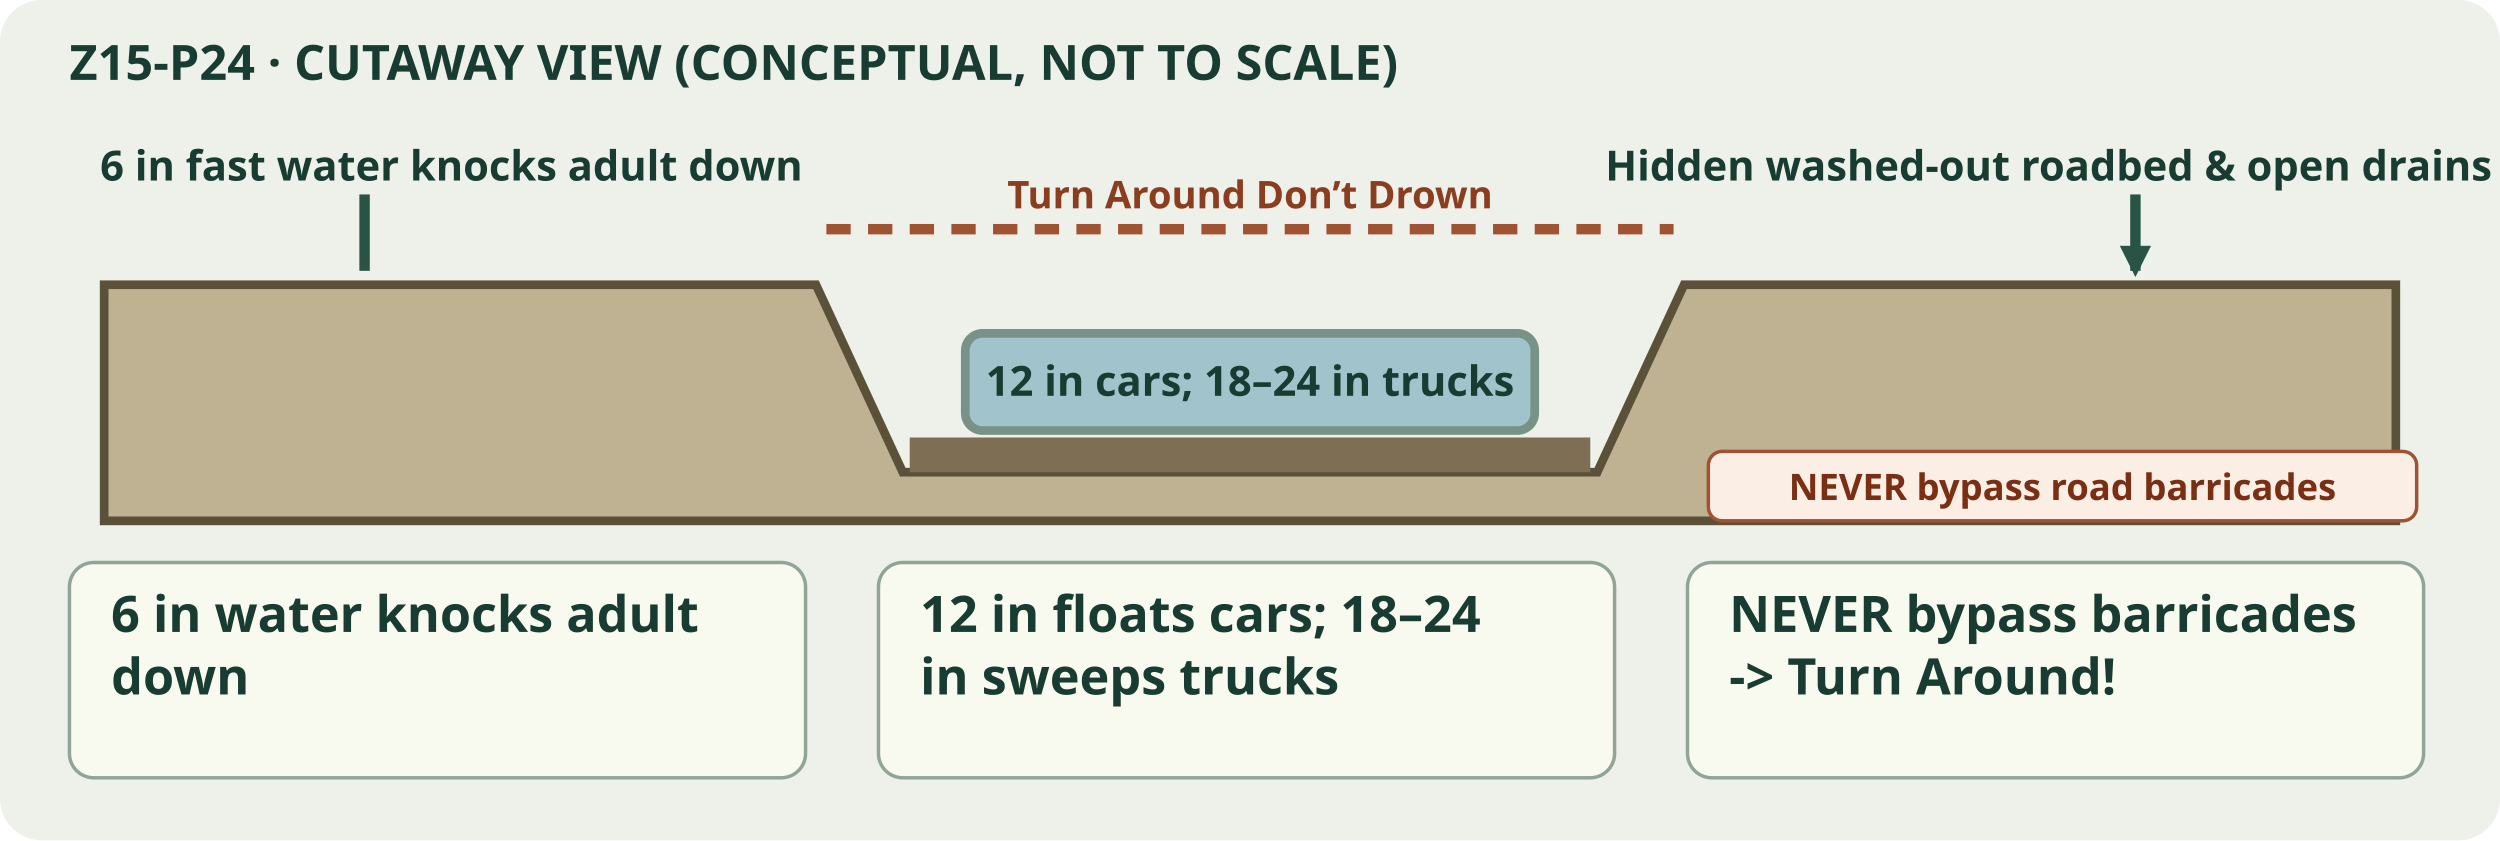
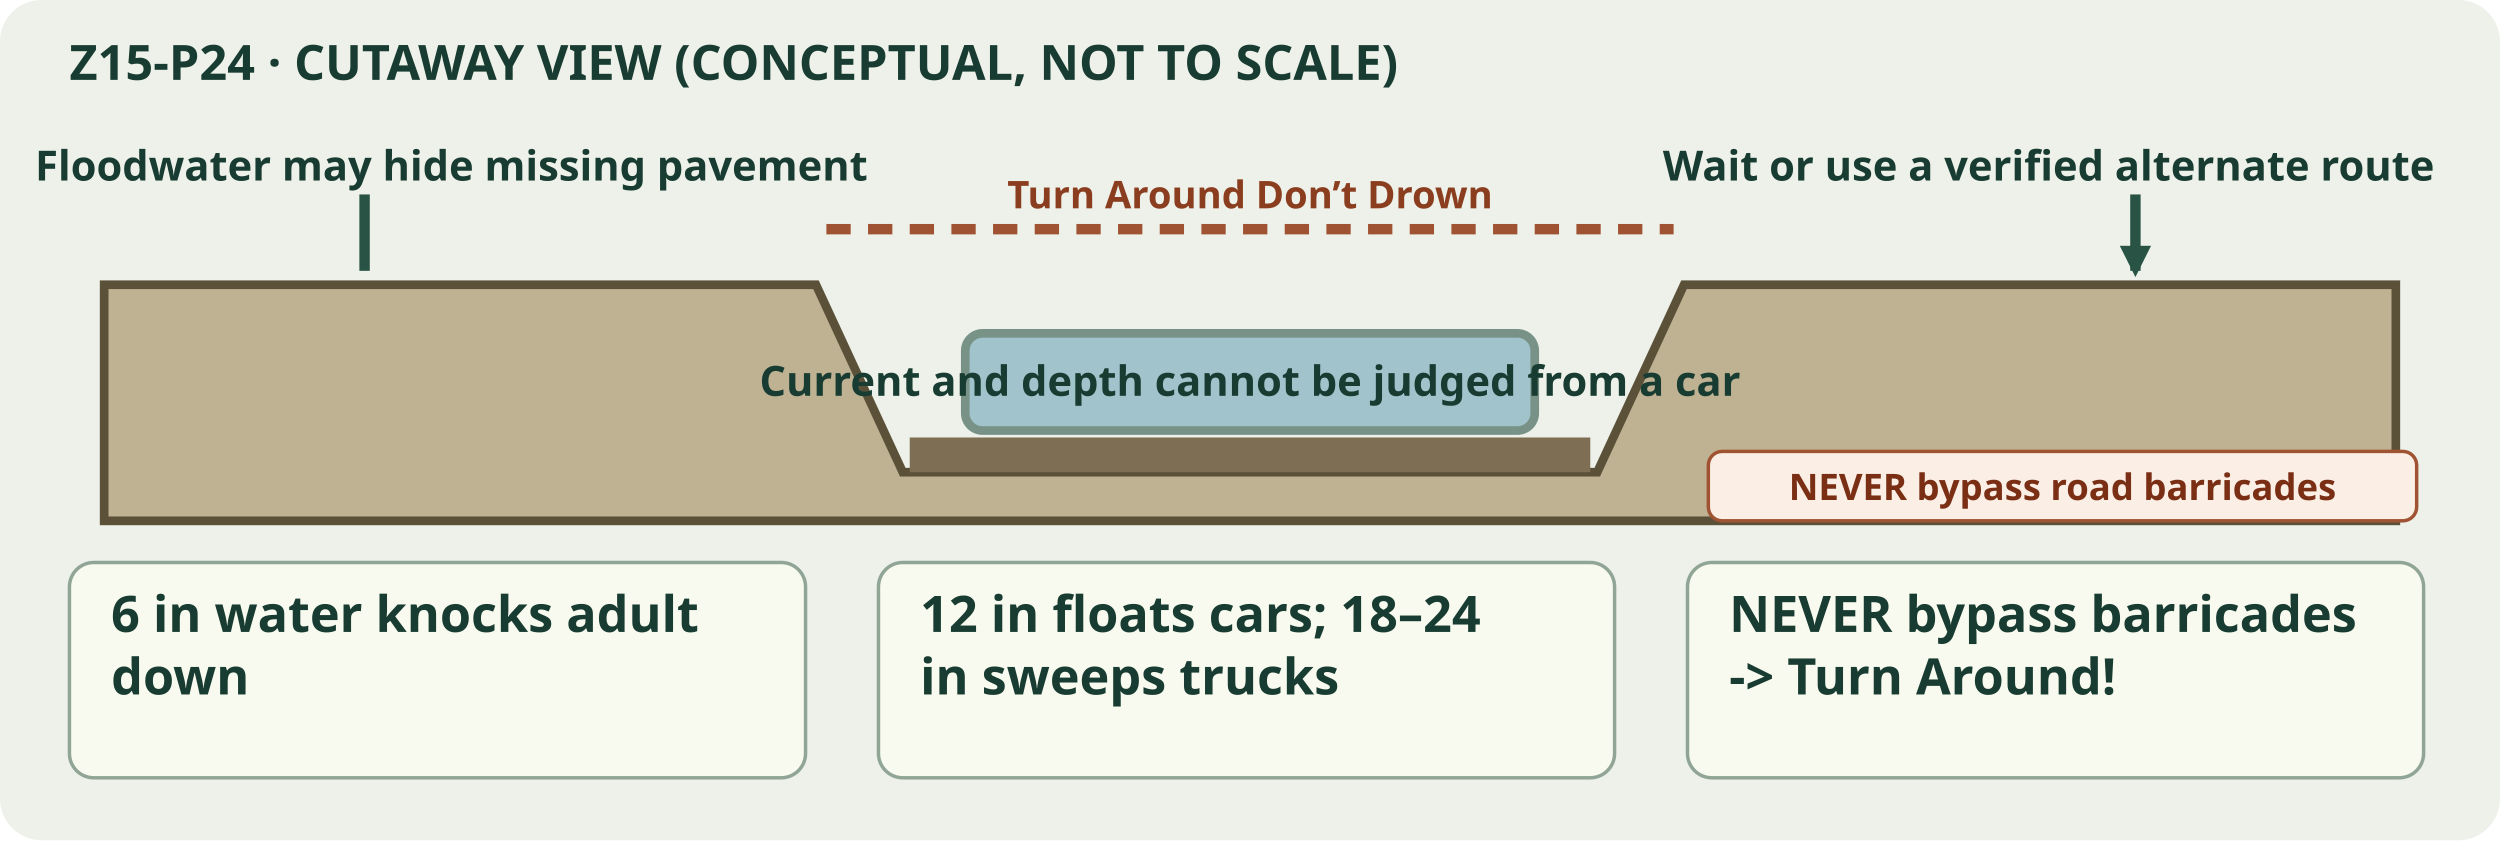
<svg xmlns="http://www.w3.org/2000/svg" viewBox="0 0 720 242" role="img" aria-labelledby="title desc">
  <defs>
    <marker id="arrow" viewBox="0 0 10 10" markerWidth="3" markerHeight="3" refX="8" refY="5" orient="auto">
      <path d="M0 0L10 5 0 10Z" fill="#285345" />
    </marker>
  </defs>
  <rect width="720" height="242" rx="12" fill="#edf1e9" />
  <g font-family="system-ui,sans-serif" font-size="14.5" font-weight="650" fill="#183c31">
    <text x="20" y="23" font-size="14" font-weight="700" fill="#183c31" text-anchor="start">Z15-P24 · CUTAWAY VIEW (CONCEPTUAL, NOT TO SCALE)</text>
    <g id="cutaway-artwork">
      <path d="M30 82h205l25 54h200l25-54h205v68H30Z" fill="#bfb293" stroke="#5b5139" stroke-width="2.5" />
      <path d="M262 126h196v10H262Z" fill="#7d6e54" />
      <rect x="278" y="96" width="164" height="28" rx="5" fill="#639db2" opacity="0.55" stroke="#184438" stroke-width="2.5" />
      <path d="M238 66h244" stroke="#a05332" stroke-width="3" stroke-dasharray="7 5" />
      <path d="M105 56v22m510-22v22" stroke="#285345" stroke-width="3" marker-end="url(#arrow)" />
-       <text x="130" y="52" font-size="12" font-weight="650" fill="#183c31" text-anchor="middle">6 in fast water knocks adult down</text>
-       <text x="360" y="114" font-size="12" font-weight="650" fill="#183c31" text-anchor="middle">12 in cars; 18–24 in trucks</text>
-       <text x="590" y="52" font-size="12" font-weight="650" fill="#183c31" text-anchor="middle">Hidden washed-out roadbed &amp; open drains</text>
+       <text x="130" y="52" font-size="12" font-weight="650" fill="#183c31" text-anchor="middle">Floodwater may hide missing pavement</text>
+       <text x="360" y="114" font-size="12" font-weight="650" fill="#183c31" text-anchor="middle">Current and depth cannot be judged from a car</text>
+       <text x="590" y="52" font-size="12" font-weight="650" fill="#183c31" text-anchor="middle">Wait or use a verified alternate route</text>
      <text x="360" y="60" font-size="11" font-weight="650" fill="#8b3e1f" text-anchor="middle">Turn Around Don’t Drown</text>
      <rect x="492" y="130" width="204" height="20" rx="4" fill="#faeee5" stroke="#a05332" />
      <text x="594" y="144" font-size="10.5" font-weight="650" fill="#7a2f15" text-anchor="middle">NEVER bypass road barricades</text>
    </g>
    <g id="stage-panels">
      <rect x="20" y="162" width="212" height="62" rx="7" fill="#f9faef" stroke="#90a595" />
      <text x="32" y="182" font-size="14.5" font-weight="650" fill="#183c31" text-anchor="start">6 in water knocks adult</text>
      <text x="32" y="200" font-size="14.5" font-weight="650" fill="#183c31" text-anchor="start">down</text>
      <rect x="253" y="162" width="212" height="62" rx="7" fill="#f9faef" stroke="#90a595" />
      <text x="265" y="182" font-size="14.5" font-weight="650" fill="#183c31" text-anchor="start">12 in floats cars; 18–24</text>
      <text x="265" y="200" font-size="14.5" font-weight="650" fill="#183c31" text-anchor="start">in sweeps trucks</text>
      <rect x="486" y="162" width="212" height="62" rx="7" fill="#f9faef" stroke="#90a595" />
      <text x="498" y="182" font-size="14.5" font-weight="650" fill="#183c31" text-anchor="start">NEVER bypass barricades</text>
      <text x="498" y="200" font-size="14.5" font-weight="650" fill="#183c31" text-anchor="start">-&gt; Turn Around!</text>
    </g>
  </g>
</svg>
